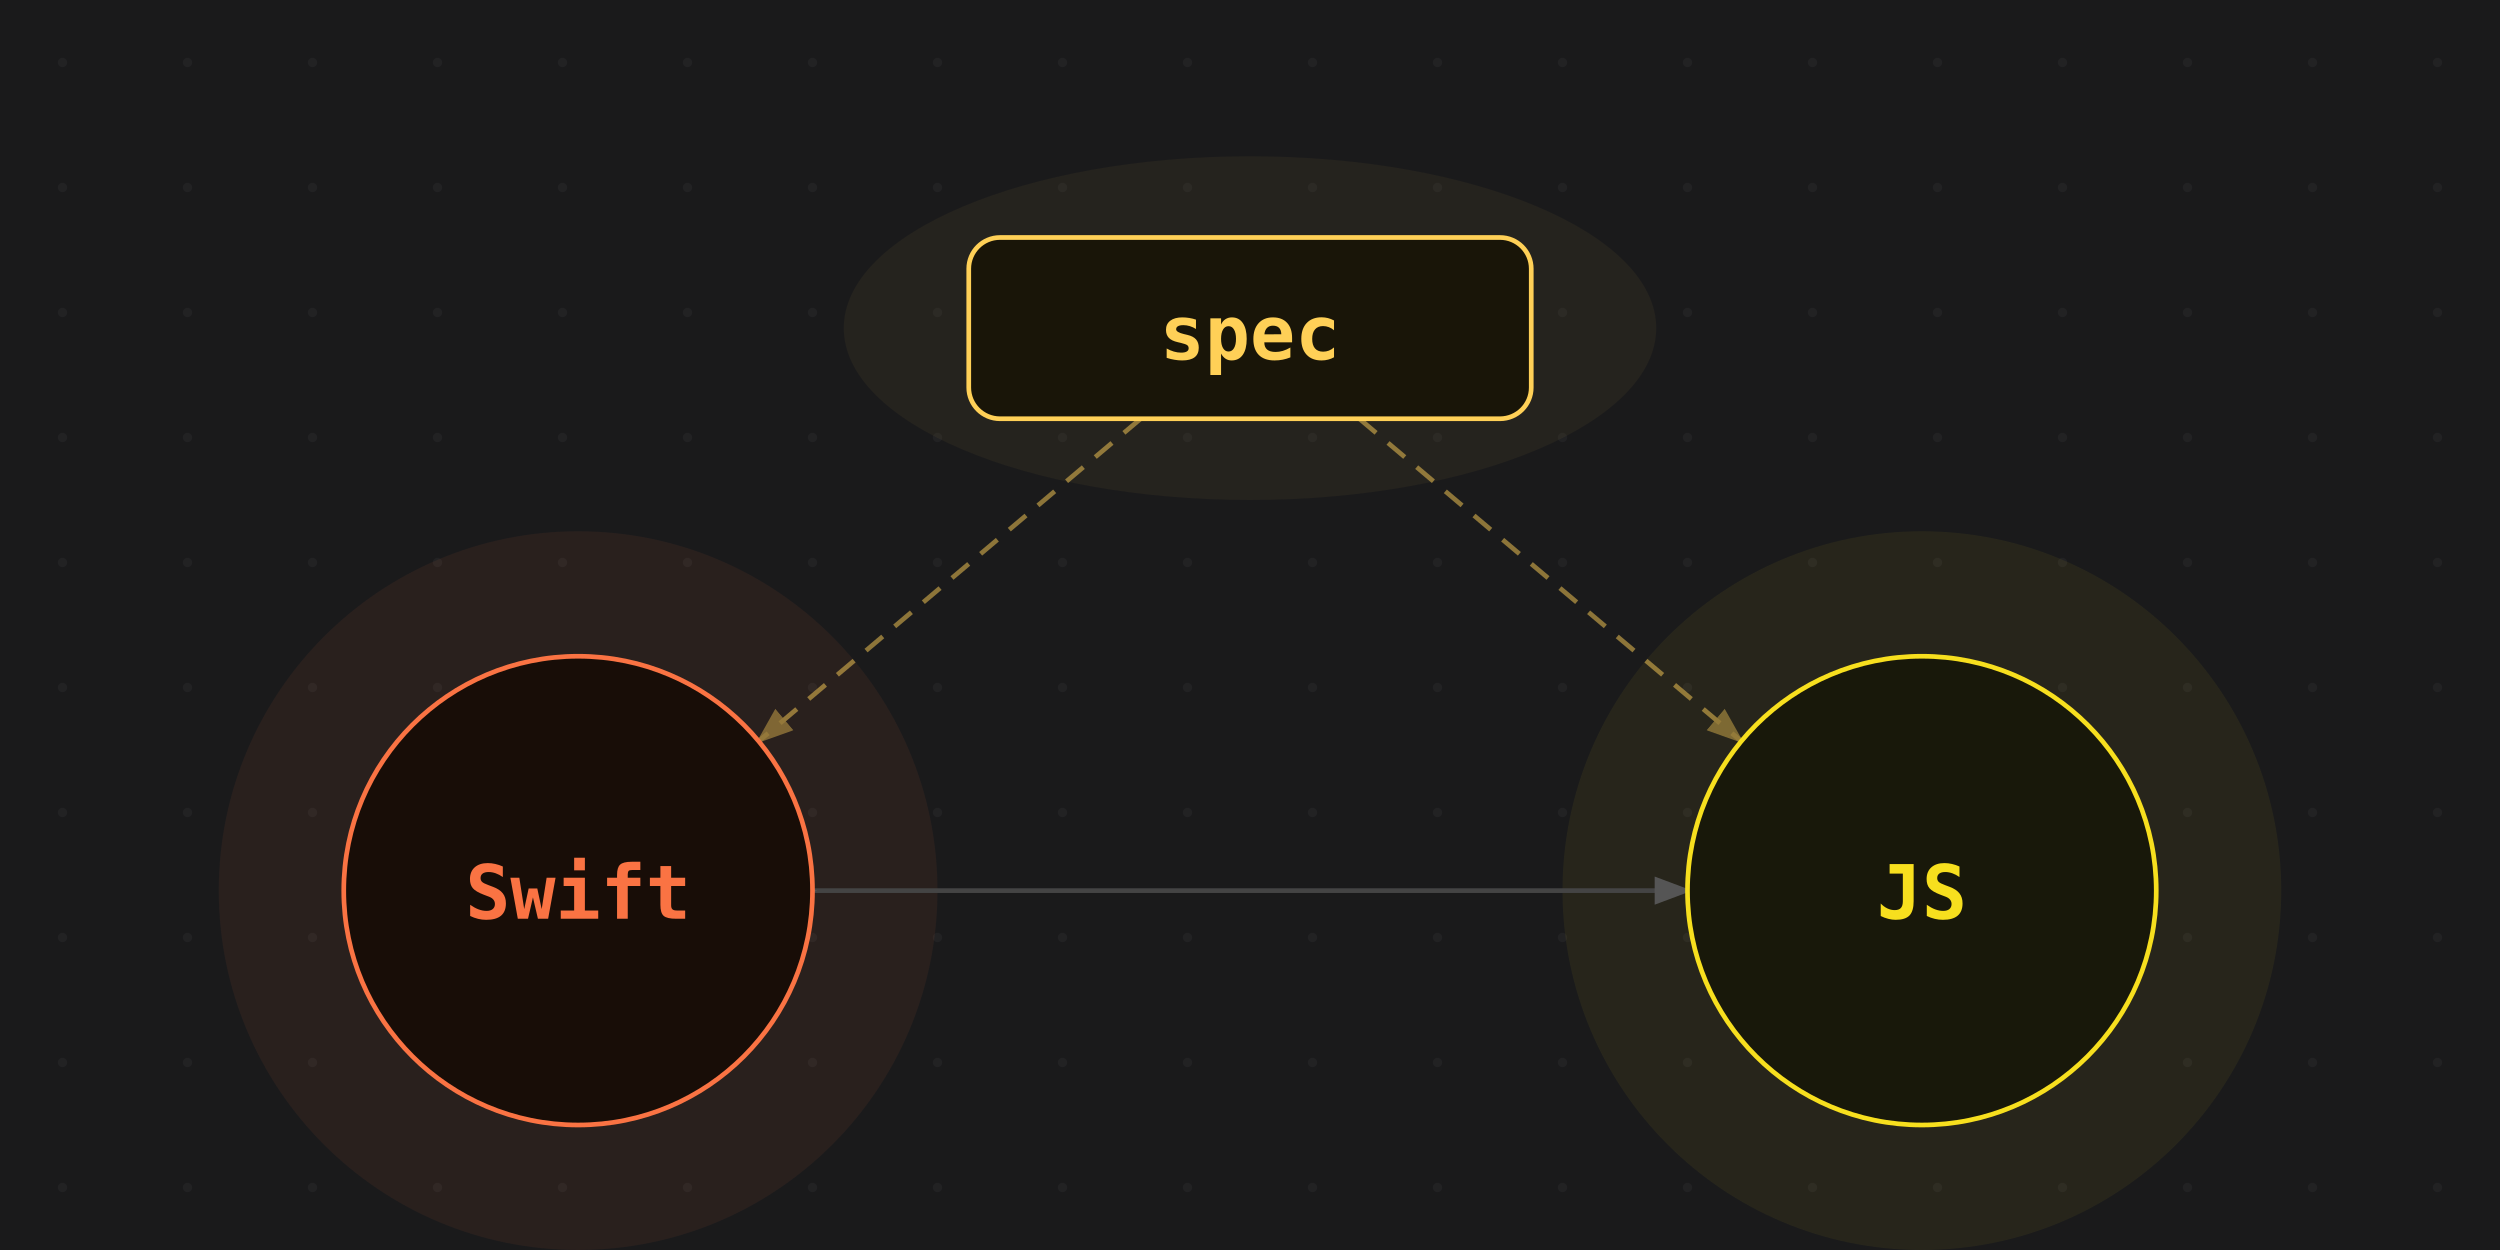
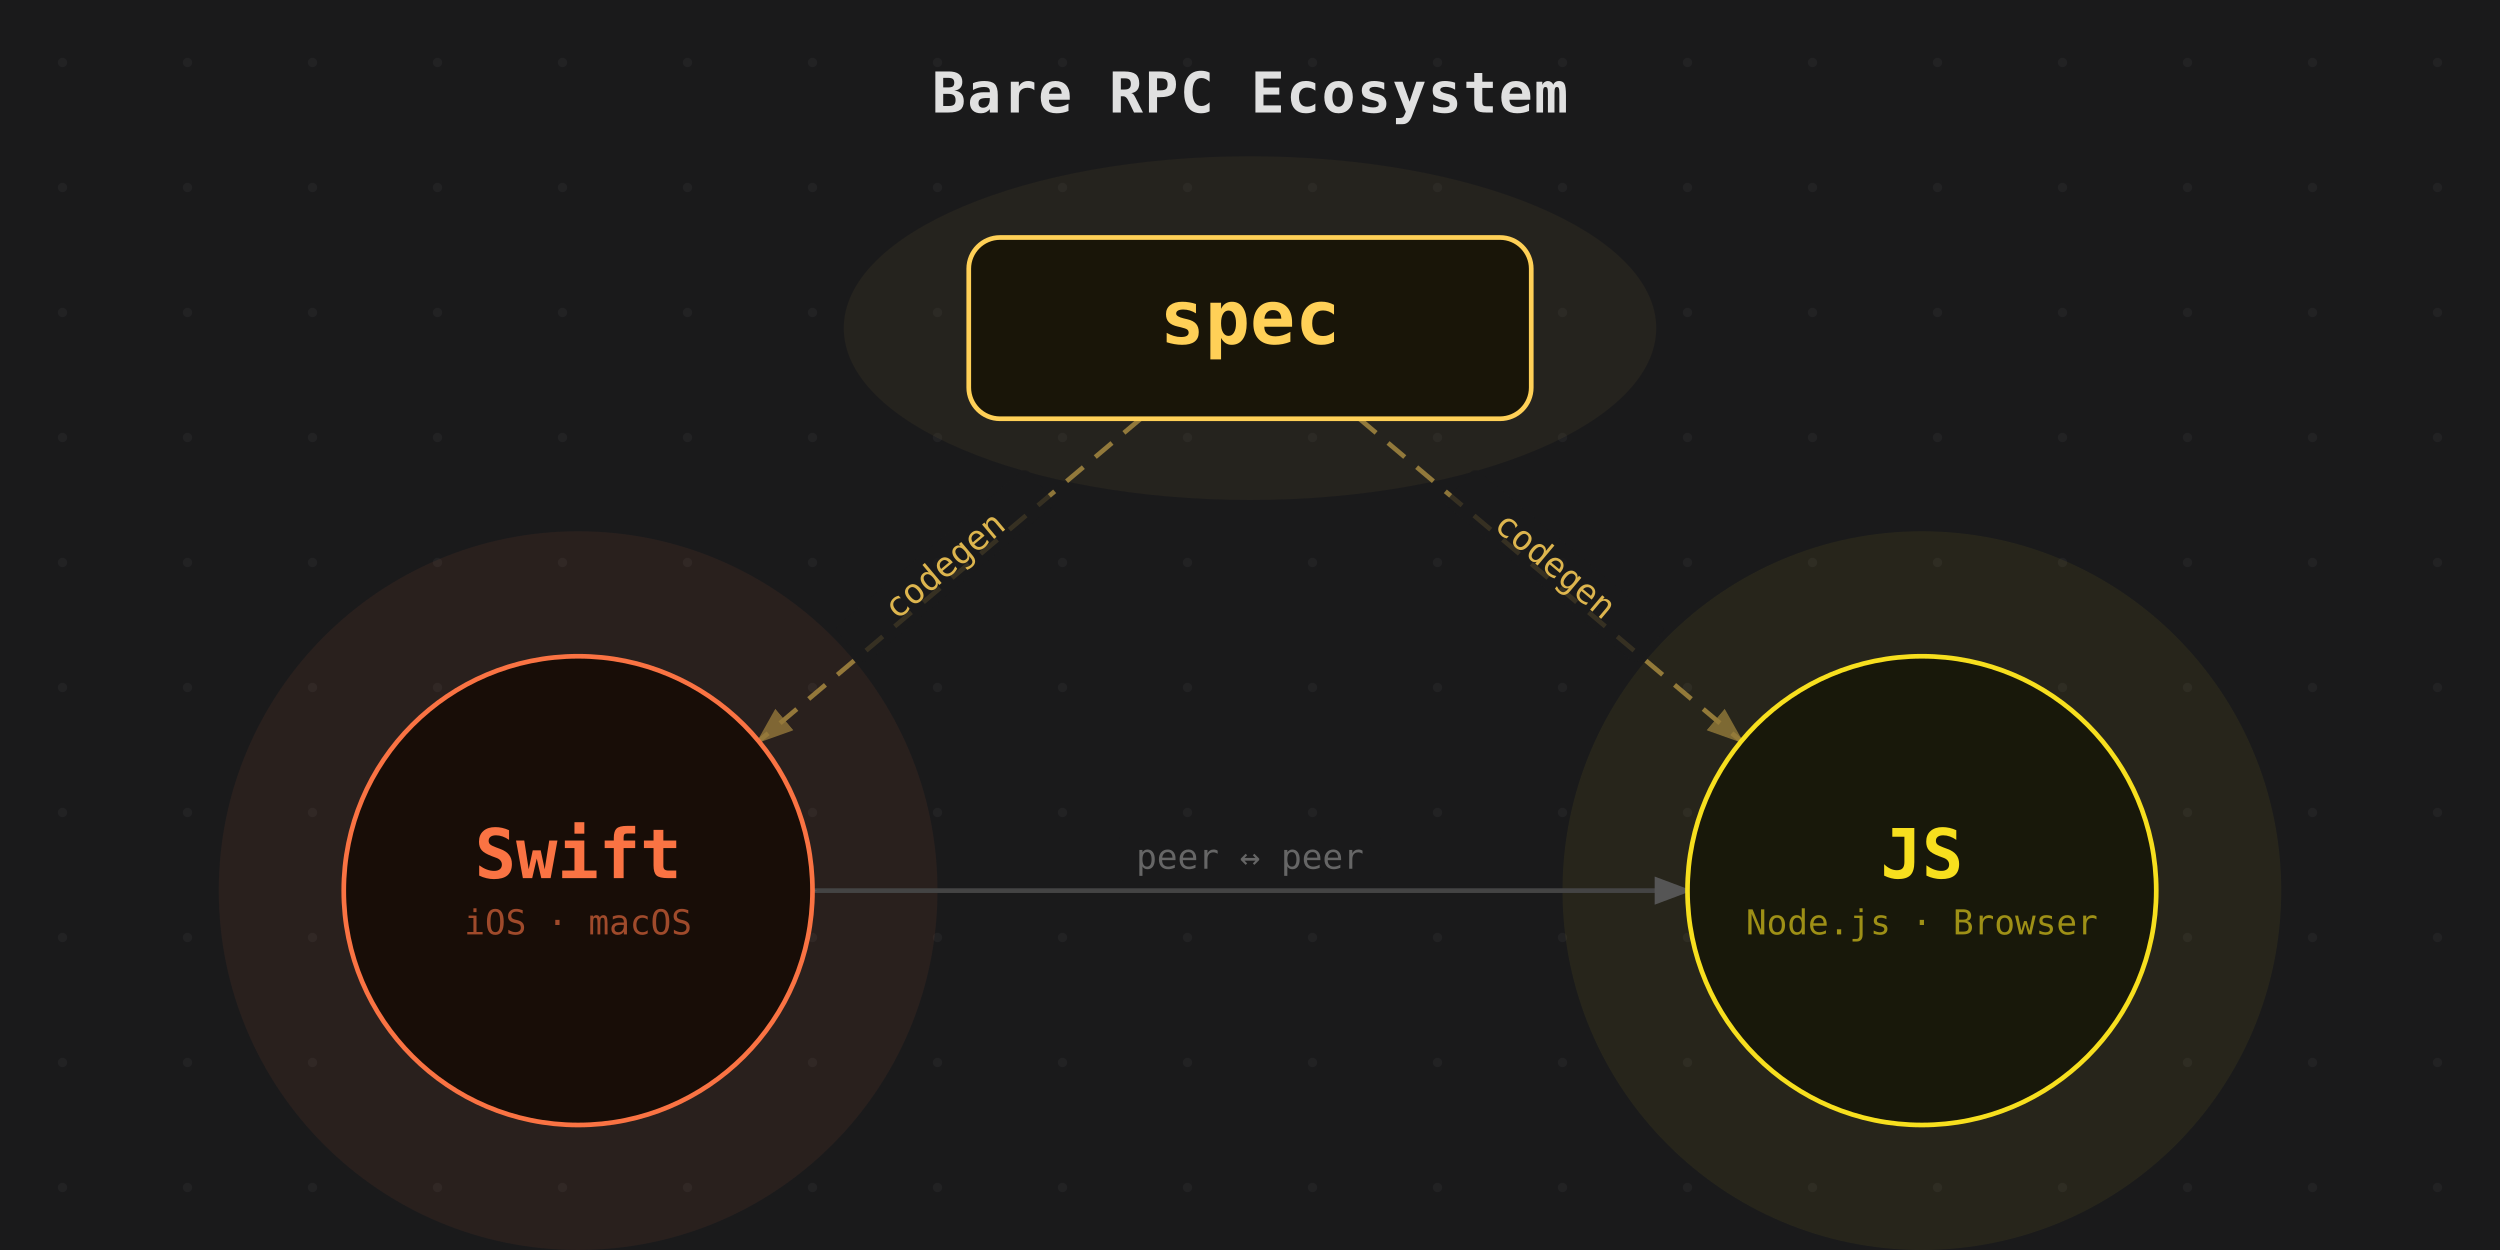
<svg xmlns="http://www.w3.org/2000/svg" viewBox="0 0 800 400">
  <defs>
    <pattern id="dots" x="0" y="0" width="40" height="40" patternUnits="userSpaceOnUse">
      <circle cx="20" cy="20" r="1.5" fill="#252527" />
    </pattern>
    <marker id="arr-gold" markerWidth="8" markerHeight="6" refX="7" refY="3" orient="auto">
      <polygon points="0 0, 8 3, 0 6" fill="#FFD057" opacity="0.8" />
    </marker>
    <marker id="arr-gray" markerWidth="8" markerHeight="6" refX="7" refY="3" orient="auto">
      <polygon points="0 0, 8 3, 0 6" fill="#555" />
    </marker>
    <marker id="arr-gray-rev" markerWidth="8" markerHeight="6" refX="1" refY="3" orient="auto-start-reverse">
      <polygon points="8 0, 0 3, 8 6" fill="#555" />
    </marker>
  </defs>
  <rect width="800" height="400" fill="#1a1a1b" />
  <rect width="800" height="400" fill="url(#dots)" opacity="0.7" />
+   <text x="400" y="36" font-family="ui-monospace, 'SF Mono', Consolas, monospace" font-size="18" font-weight="700" fill="#e0e0e0" letter-spacing="0.5" text-anchor="middle">Bare RPC Ecosystem</text>
  <ellipse cx="400" cy="105" rx="130" ry="55" fill="#FFD057" opacity="0.05" />
  <ellipse cx="185" cy="285" rx="115" ry="115" fill="#FA7343" opacity="0.07" />
  <ellipse cx="615" cy="285" rx="115" ry="115" fill="#F7DF1E" opacity="0.06" />
  <line x1="365" y1="134" x2="243" y2="237" stroke="#FFD057" stroke-width="1.5" stroke-dasharray="7 5" opacity="0.5" marker-end="url(#arr-gold)" />
  <line x1="435" y1="134" x2="557" y2="237" stroke="#FFD057" stroke-width="1.5" stroke-dasharray="7 5" opacity="0.5" marker-end="url(#arr-gold)" />
  <line x1="260" y1="285" x2="540" y2="285" stroke="#444" stroke-width="1.5" marker-start="url(#arr-gray-rev)" marker-end="url(#arr-gray)" />
+   <g transform="rotate(-40, 304, 183)">
+     <rect x="264" y="173" width="80" height="15" rx="2" fill="#1a1a1b" opacity="0.75" />
+     <text x="304" y="184" font-family="ui-monospace, 'SF Mono', Consolas, monospace" font-size="11" fill="#FFD057" opacity="0.85" text-anchor="middle">codegen</text>
+   </g>
+   <g transform="rotate(40, 496, 183)">
+     <rect x="456" y="173" width="80" height="15" rx="2" fill="#1a1a1b" opacity="0.75" />
+     <text x="496" y="184" font-family="ui-monospace, 'SF Mono', Consolas, monospace" font-size="11" fill="#FFD057" opacity="0.85" text-anchor="middle">codegen</text>
+   </g>
+   <rect x="358" y="267" width="84" height="15" rx="2" fill="#1a1a1b" opacity="0.75" />
+   <text x="400" y="278" font-family="ui-monospace, 'SF Mono', Consolas, monospace" font-size="11" fill="#666" text-anchor="middle">peer ↔ peer</text>
  <rect x="310" y="76" width="180" height="58" rx="10" fill="#191508" stroke="#FFD057" stroke-width="1.5" />
-   <text x="400" y="115" font-family="ui-monospace, 'SF Mono', Consolas, monospace" font-size="24" font-weight="600" fill="#FFD057" text-anchor="middle">spec</text>
+   <text x="400" y="110" font-family="ui-monospace, 'SF Mono', Consolas, monospace" font-size="24" font-weight="600" fill="#FFD057" text-anchor="middle">spec</text>
  <circle cx="185" cy="285" r="75" fill="#180d07" stroke="#FA7343" stroke-width="1.5" />
-   <text x="185" y="294" font-family="ui-monospace, 'SF Mono', Consolas, monospace" font-size="24" font-weight="600" fill="#FA7343" text-anchor="middle">Swift</text>
+   <text x="185" y="281" font-family="ui-monospace, 'SF Mono', Consolas, monospace" font-size="22" font-weight="600" fill="#FA7343" text-anchor="middle">Swift</text>
+   <text x="185" y="299" font-family="ui-monospace, 'SF Mono', Consolas, monospace" font-size="11" fill="#FA7343" opacity="0.6" text-anchor="middle">iOS · macOS</text>
  <circle cx="615" cy="285" r="75" fill="#18180a" stroke="#F7DF1E" stroke-width="1.5" />
-   <text x="615" y="294" font-family="ui-monospace, 'SF Mono', Consolas, monospace" font-size="24" font-weight="600" fill="#F7DF1E" text-anchor="middle">JS</text>
+   <text x="615" y="281" font-family="ui-monospace, 'SF Mono', Consolas, monospace" font-size="22" font-weight="600" fill="#F7DF1E" text-anchor="middle">JS</text>
+   <text x="615" y="299" font-family="ui-monospace, 'SF Mono', Consolas, monospace" font-size="11" fill="#F7DF1E" opacity="0.6" text-anchor="middle">Node.js · Browser</text>
</svg>
